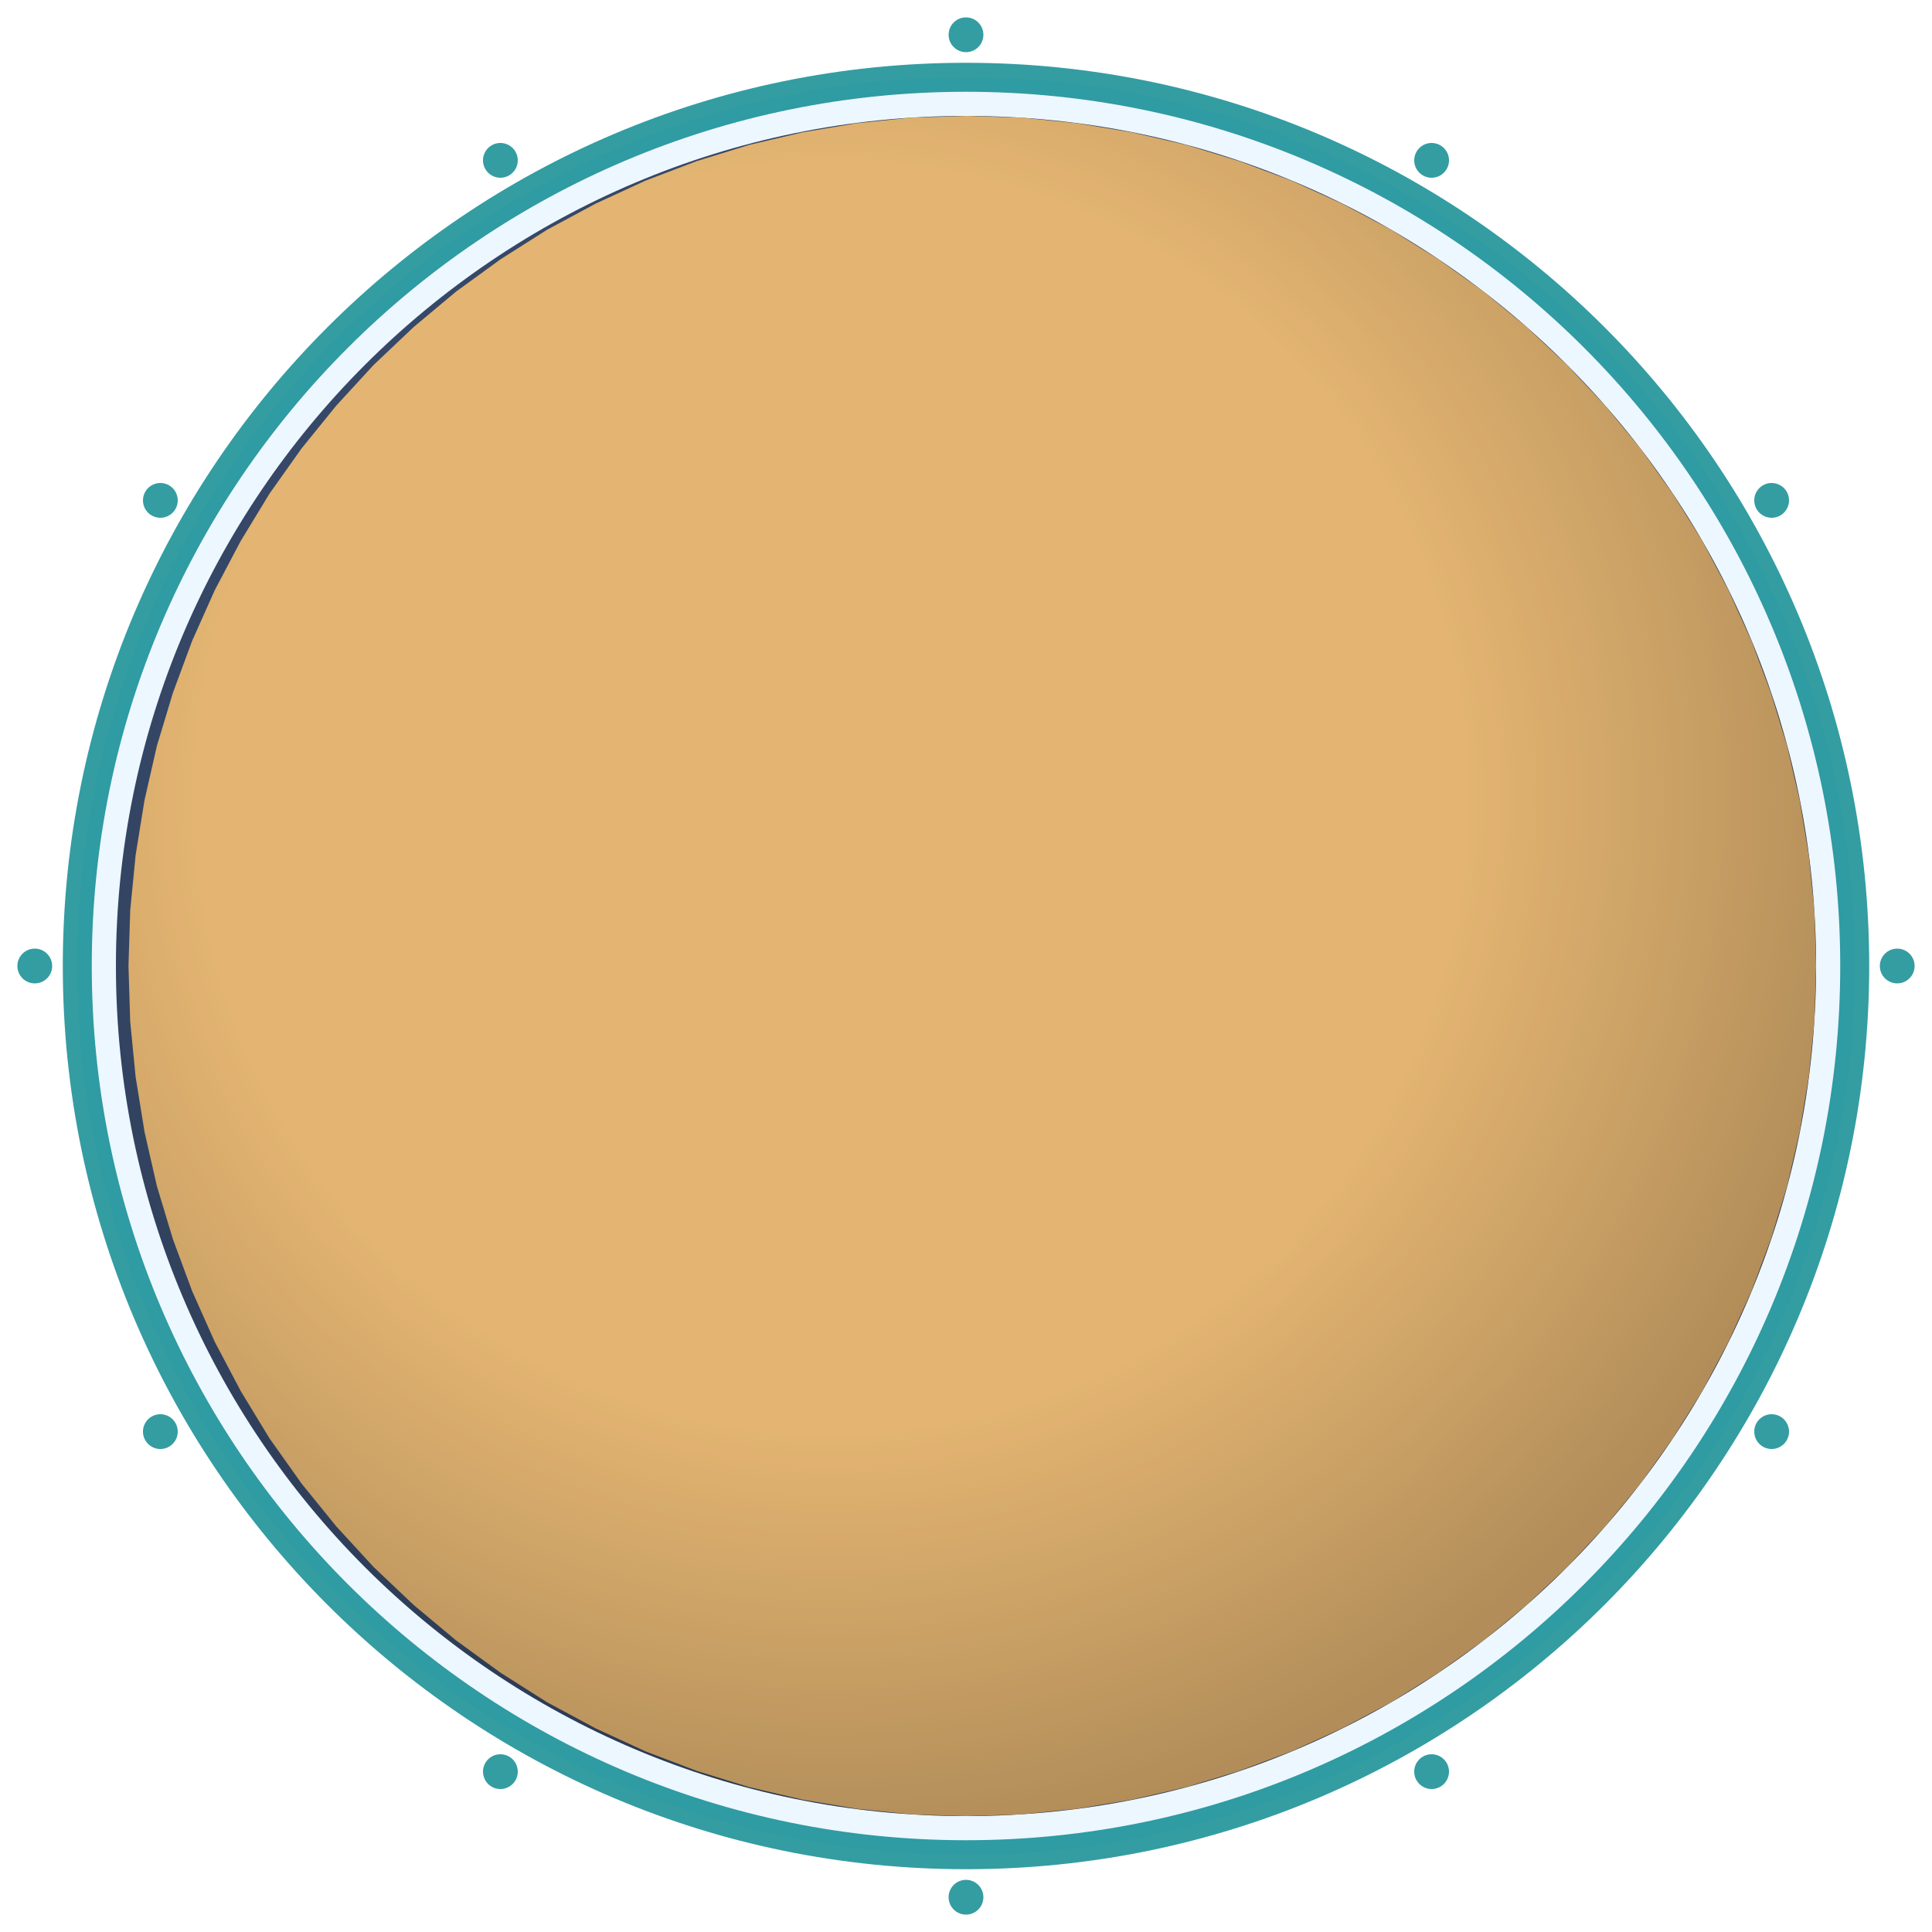
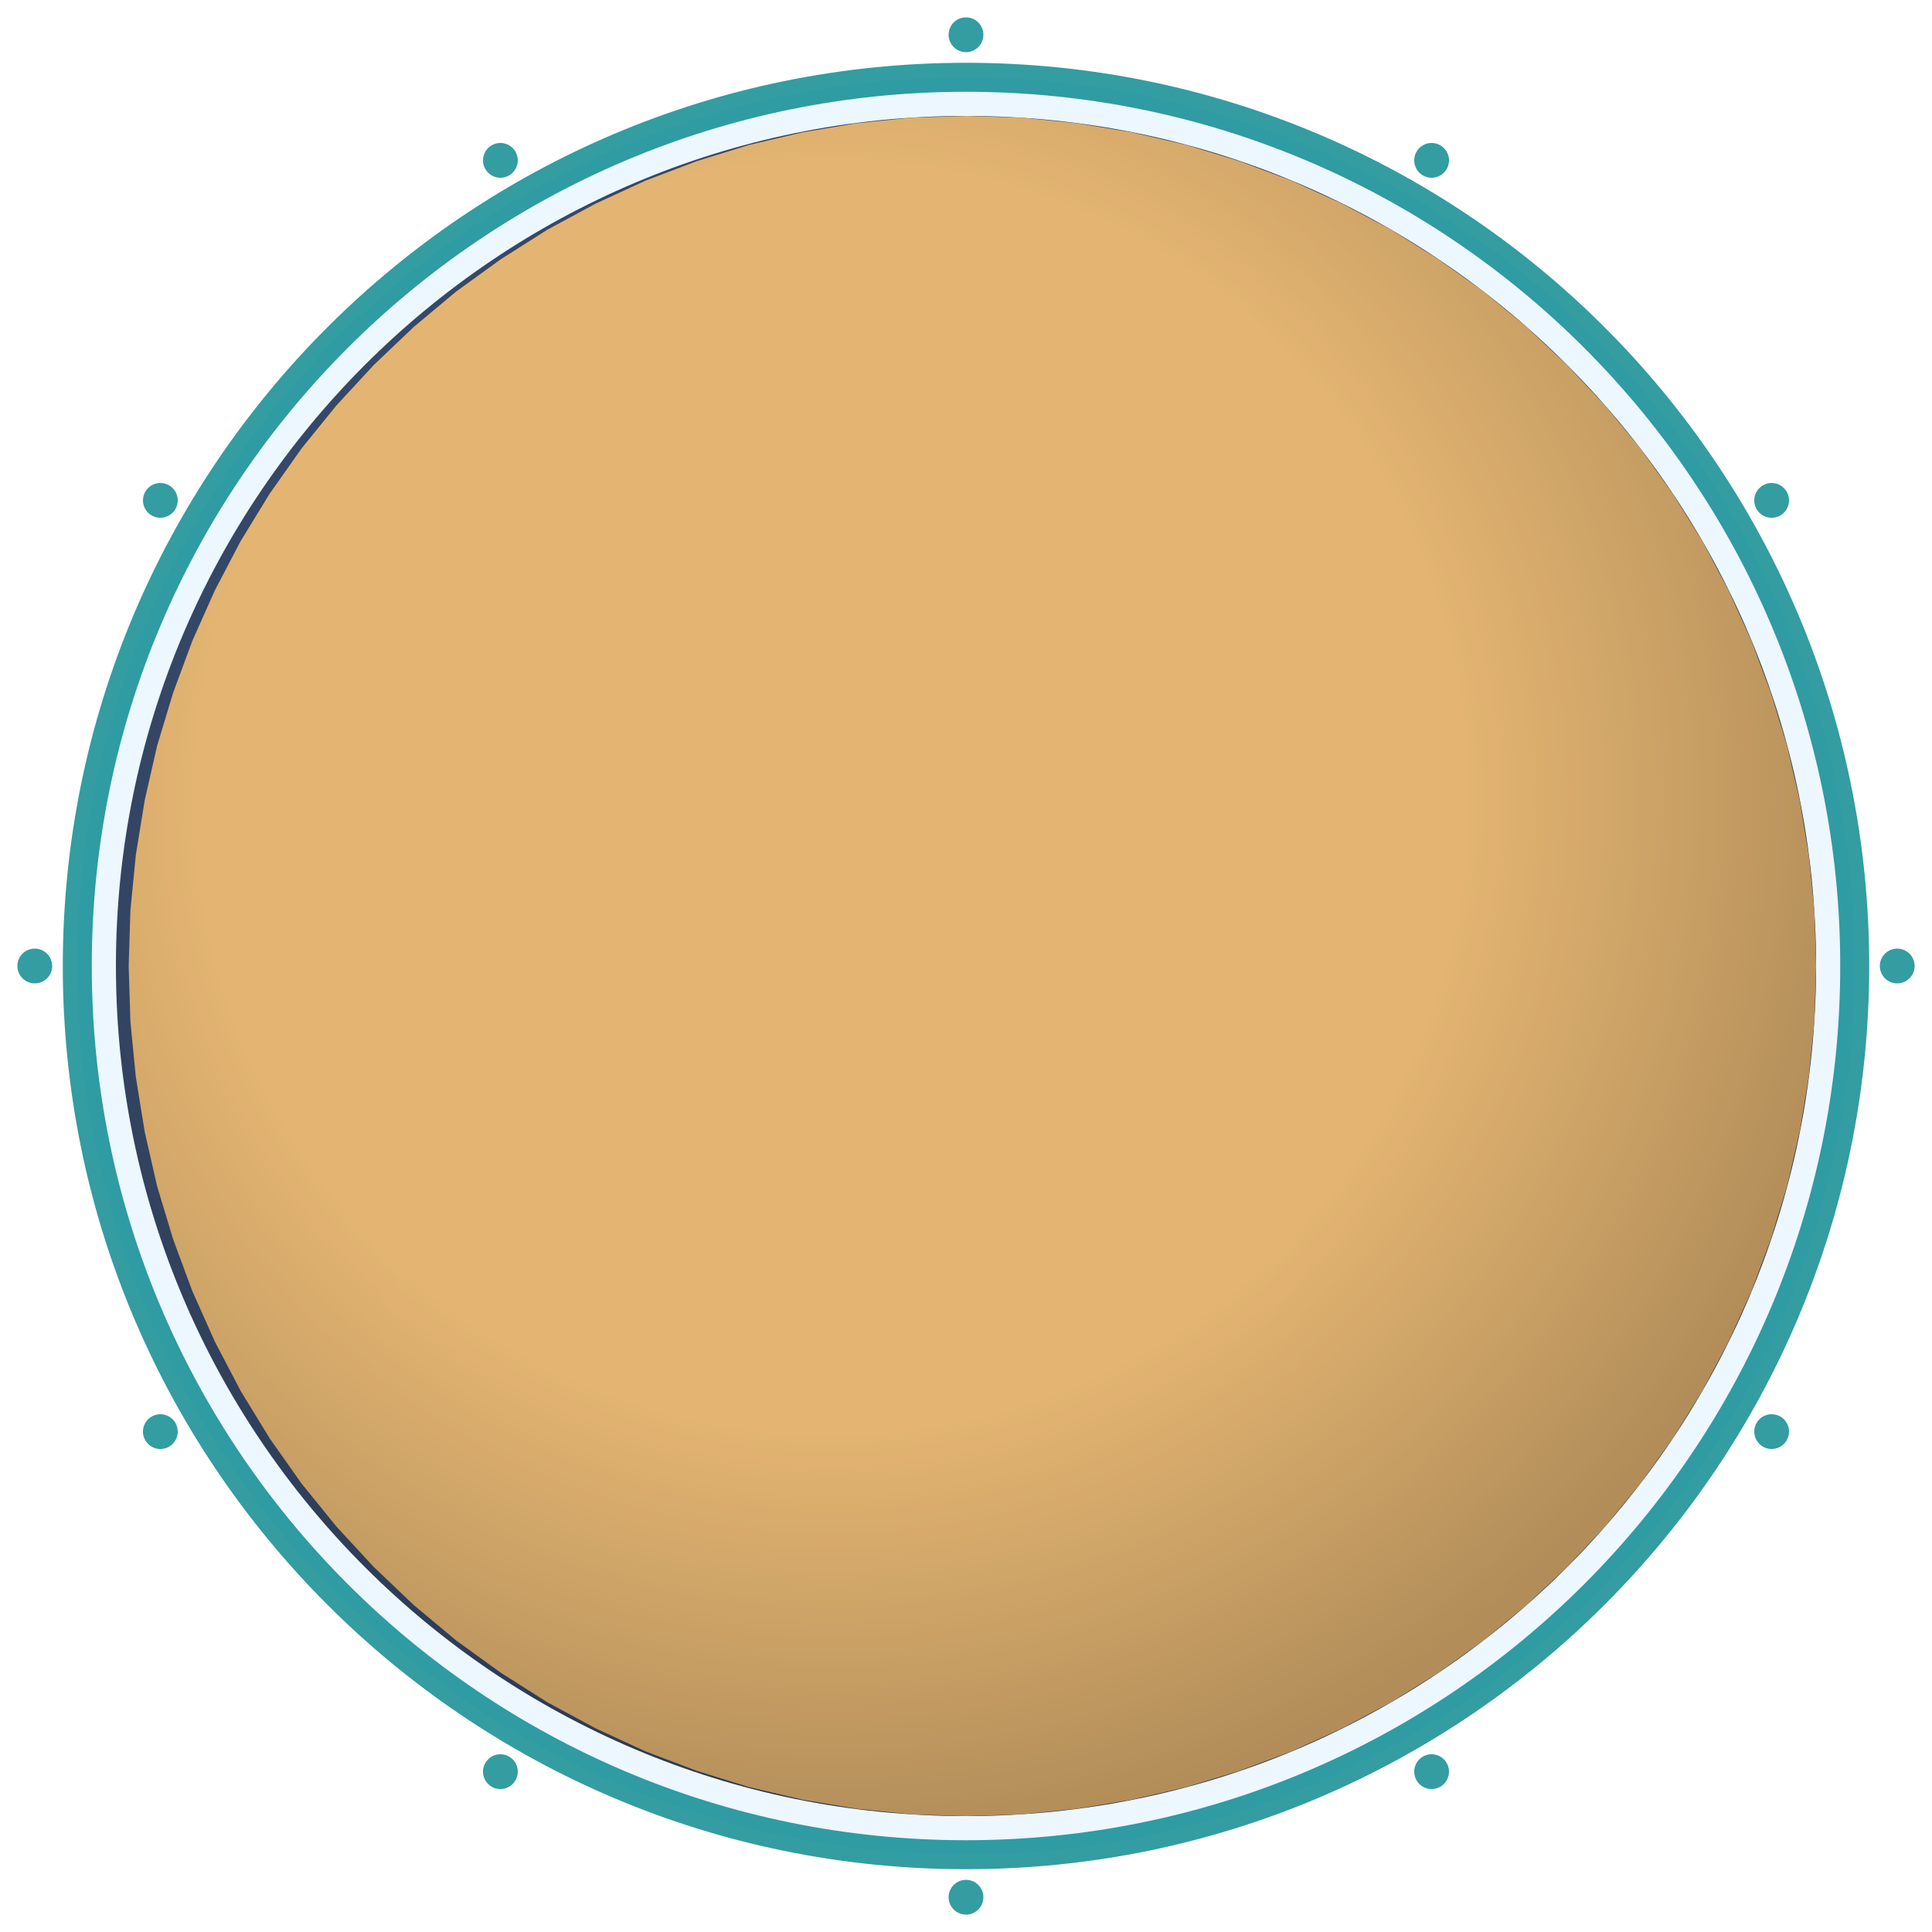
<svg xmlns="http://www.w3.org/2000/svg" viewBox="0 0 100 100" width="64" height="64" role="img" aria-label="Crescent Compass. Freshness gauge: mean P(current) 0.99 over 58 listings; belief moved 0.47 rad this window; 3859 changes">
  <circle cx="50" cy="50" r="46" fill="#cae9ff" opacity="0.35" />
  <circle cx="50" cy="50" r="44" fill="#364868" />
-   <path d="M50.00,6.00 L52.88,6.09 L55.74,6.38 L58.58,6.85 L61.39,7.50 L64.14,8.34 L66.84,9.35 L69.46,10.54 L72.00,11.89 L74.45,13.42 L76.79,15.09 L79.01,16.92 L81.11,18.89 L83.08,20.99 L84.91,23.21 L86.58,25.55 L88.11,28.00 L89.46,30.54 L90.65,33.16 L91.66,35.86 L92.50,38.61 L93.15,41.42 L93.62,44.26 L93.91,47.12 L94.00,50.00 L93.91,52.88 L93.62,55.74 L93.15,58.58 L92.50,61.39 L91.66,64.14 L90.65,66.84 L89.46,69.46 L88.11,72.00 L86.58,74.45 L84.91,76.79 L83.08,79.01 L81.11,81.11 L79.01,83.08 L76.79,84.91 L74.45,86.58 L72.00,88.11 L69.46,89.46 L66.84,90.65 L64.14,91.66 L61.39,92.50 L58.58,93.15 L55.74,93.62 L52.88,93.91 L50.00,94.00 L50.00,94.00 L47.16,93.91 L44.34,93.62 L41.54,93.15 L38.78,92.50 L36.06,91.66 L33.41,90.65 L30.83,89.46 L28.32,88.11 L25.91,86.58 L23.61,84.91 L21.42,83.08 L19.34,81.11 L17.41,79.01 L15.61,76.79 L13.95,74.45 L12.46,72.00 L11.12,69.46 L9.95,66.84 L8.95,64.14 L8.12,61.39 L7.48,58.58 L7.02,55.74 L6.74,52.88 L6.65,50.00 L6.74,47.12 L7.02,44.26 L7.48,41.42 L8.12,38.61 L8.95,35.86 L9.95,33.16 L11.12,30.54 L12.46,28.00 L13.95,25.55 L15.61,23.21 L17.41,20.99 L19.34,18.89 L21.42,16.92 L23.61,15.09 L25.91,13.42 L28.32,11.89 L30.83,10.54 L33.41,9.35 L36.06,8.34 L38.78,7.50 L41.54,6.85 L44.34,6.38 L47.16,6.09 L50.00,6.00 Z" fill="#e4b572" />
+   <path d="M50.00,6.00 L52.88,6.09 L55.74,6.38 L58.58,6.85 L61.39,7.50 L64.14,8.34 L66.84,9.35 L69.46,10.54 L72.00,11.89 L74.45,13.42 L76.79,15.09 L79.01,16.92 L81.11,18.89 L83.08,20.99 L84.91,23.21 L86.58,25.55 L88.11,28.00 L89.46,30.54 L90.65,33.16 L91.66,35.86 L92.50,38.61 L93.15,41.42 L93.62,44.26 L93.91,47.12 L94.00,50.00 L93.91,52.88 L93.62,55.74 L93.15,58.58 L92.50,61.39 L91.66,64.14 L90.65,66.84 L89.46,69.46 L88.11,72.00 L86.58,74.45 L84.91,76.79 L83.08,79.01 L81.11,81.11 L79.01,83.08 L76.79,84.91 L74.45,86.58 L72.00,88.11 L69.46,89.46 L66.84,90.65 L64.14,91.66 L61.39,92.50 L58.58,93.15 L55.74,93.62 L52.88,93.91 L50.00,94.00 L50.00,94.00 L47.17,93.91 L44.34,93.62 L41.54,93.15 L38.78,92.50 L36.07,91.66 L33.41,90.65 L30.83,89.46 L28.33,88.11 L25.92,86.58 L23.61,84.91 L21.42,83.08 L19.35,81.11 L17.41,79.01 L15.61,76.79 L13.96,74.45 L12.46,72.00 L11.13,69.46 L9.96,66.84 L8.96,64.14 L8.13,61.39 L7.49,58.58 L7.03,55.74 L6.75,52.88 L6.66,50.00 L6.75,47.12 L7.03,44.26 L7.49,41.42 L8.13,38.61 L8.96,35.86 L9.96,33.16 L11.13,30.54 L12.46,28.00 L13.96,25.55 L15.61,23.21 L17.41,20.99 L19.35,18.89 L21.42,16.92 L23.61,15.09 L25.92,13.42 L28.33,11.89 L30.83,10.54 L33.41,9.35 L36.07,8.34 L38.78,7.50 L41.54,6.85 L44.34,6.38 L47.17,6.09 L50.00,6.00 Z" fill="#e4b572" />
  <defs>
    <radialGradient id="pc_limb" cx="0.42" cy="0.40" r="0.62">
      <stop offset="0.6" stop-color="#000" stop-opacity="0" />
      <stop offset="1" stop-color="#000" stop-opacity="0.22" />
    </radialGradient>
  </defs>
  <circle cx="50" cy="50" r="44" fill="url(#pc_limb)" />
  <circle cx="50" cy="50" r="46" fill="none" stroke="#00848b" stroke-width="1.5" opacity="0.8" />
  <circle cx="50.0" cy="1.8" r="0.9" fill="#00848b" opacity="0.8" />
  <circle cx="74.1" cy="8.3" r="0.9" fill="#00848b" opacity="0.8" />
  <circle cx="91.7" cy="25.9" r="0.9" fill="#00848b" opacity="0.8" />
  <circle cx="98.2" cy="50.0" r="0.9" fill="#00848b" opacity="0.8" />
  <circle cx="91.7" cy="74.1" r="0.9" fill="#00848b" opacity="0.8" />
  <circle cx="74.1" cy="91.7" r="0.9" fill="#00848b" opacity="0.8" />
  <circle cx="50.0" cy="98.2" r="0.9" fill="#00848b" opacity="0.8" />
  <circle cx="25.9" cy="91.7" r="0.9" fill="#00848b" opacity="0.8" />
  <circle cx="8.3" cy="74.1" r="0.9" fill="#00848b" opacity="0.8" />
  <circle cx="1.8" cy="50.0" r="0.9" fill="#00848b" opacity="0.8" />
  <circle cx="8.3" cy="25.9" r="0.9" fill="#00848b" opacity="0.8" />
  <circle cx="25.9" cy="8.3" r="0.9" fill="#00848b" opacity="0.8" />
</svg>
